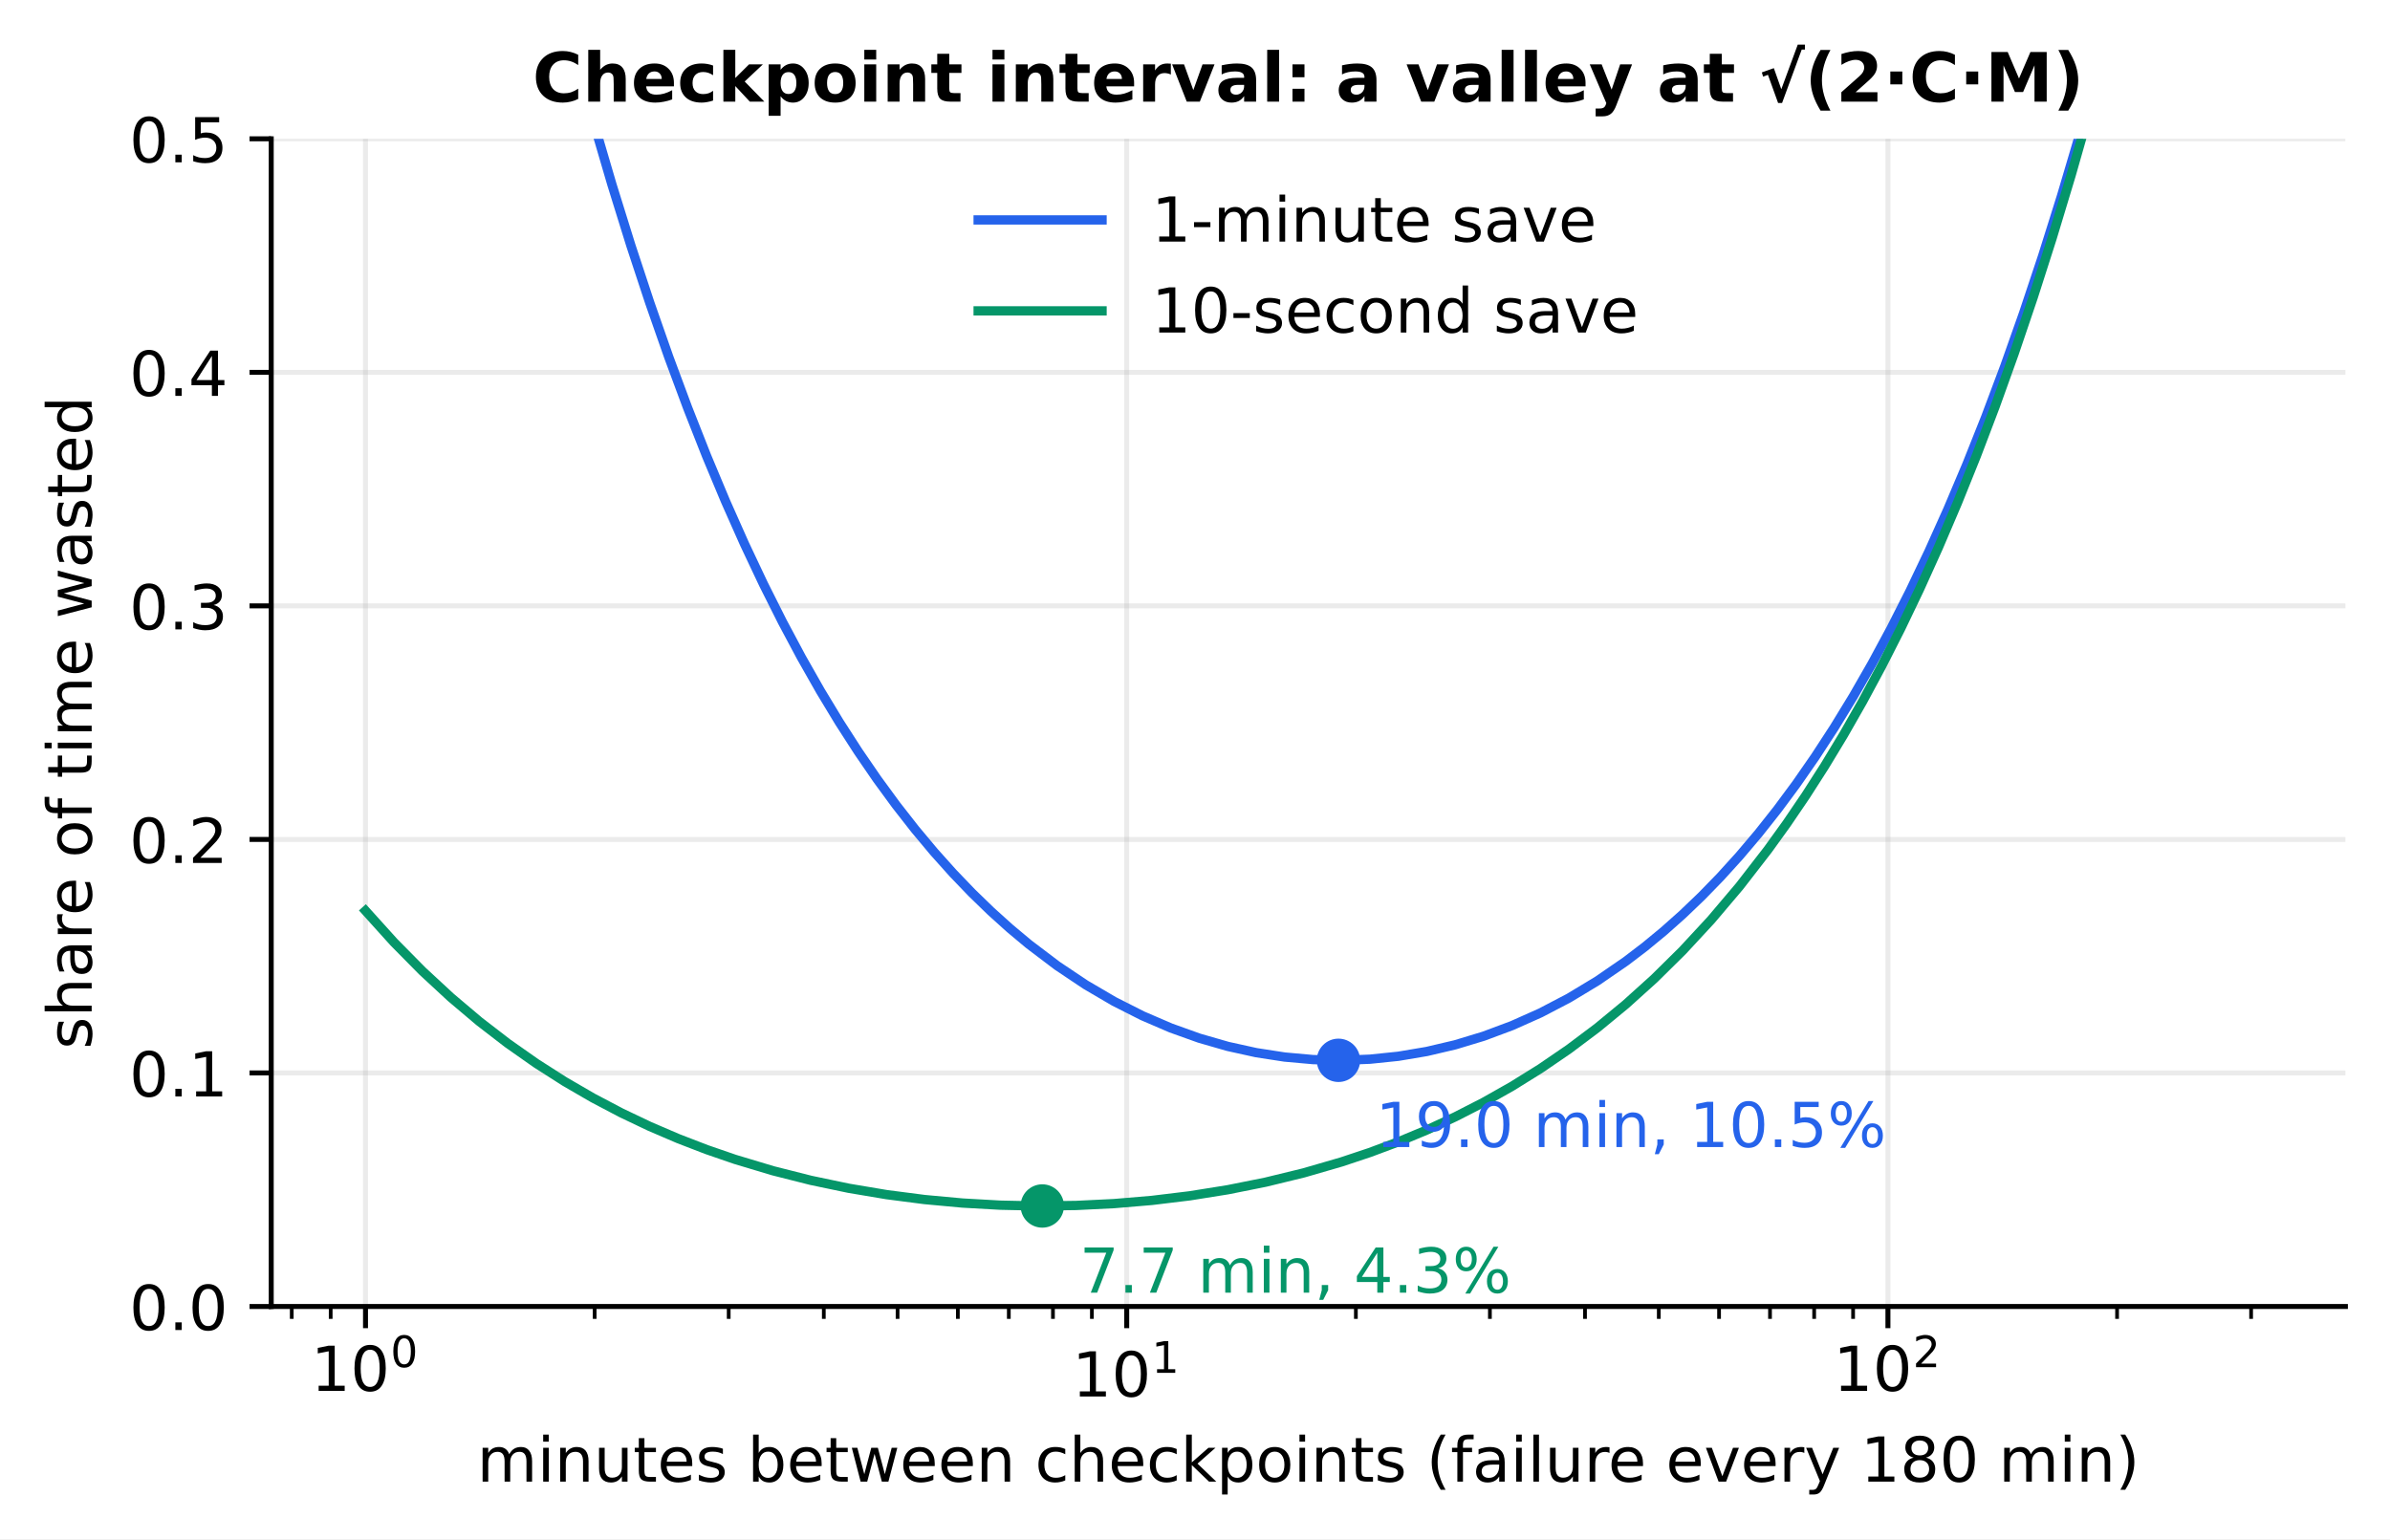
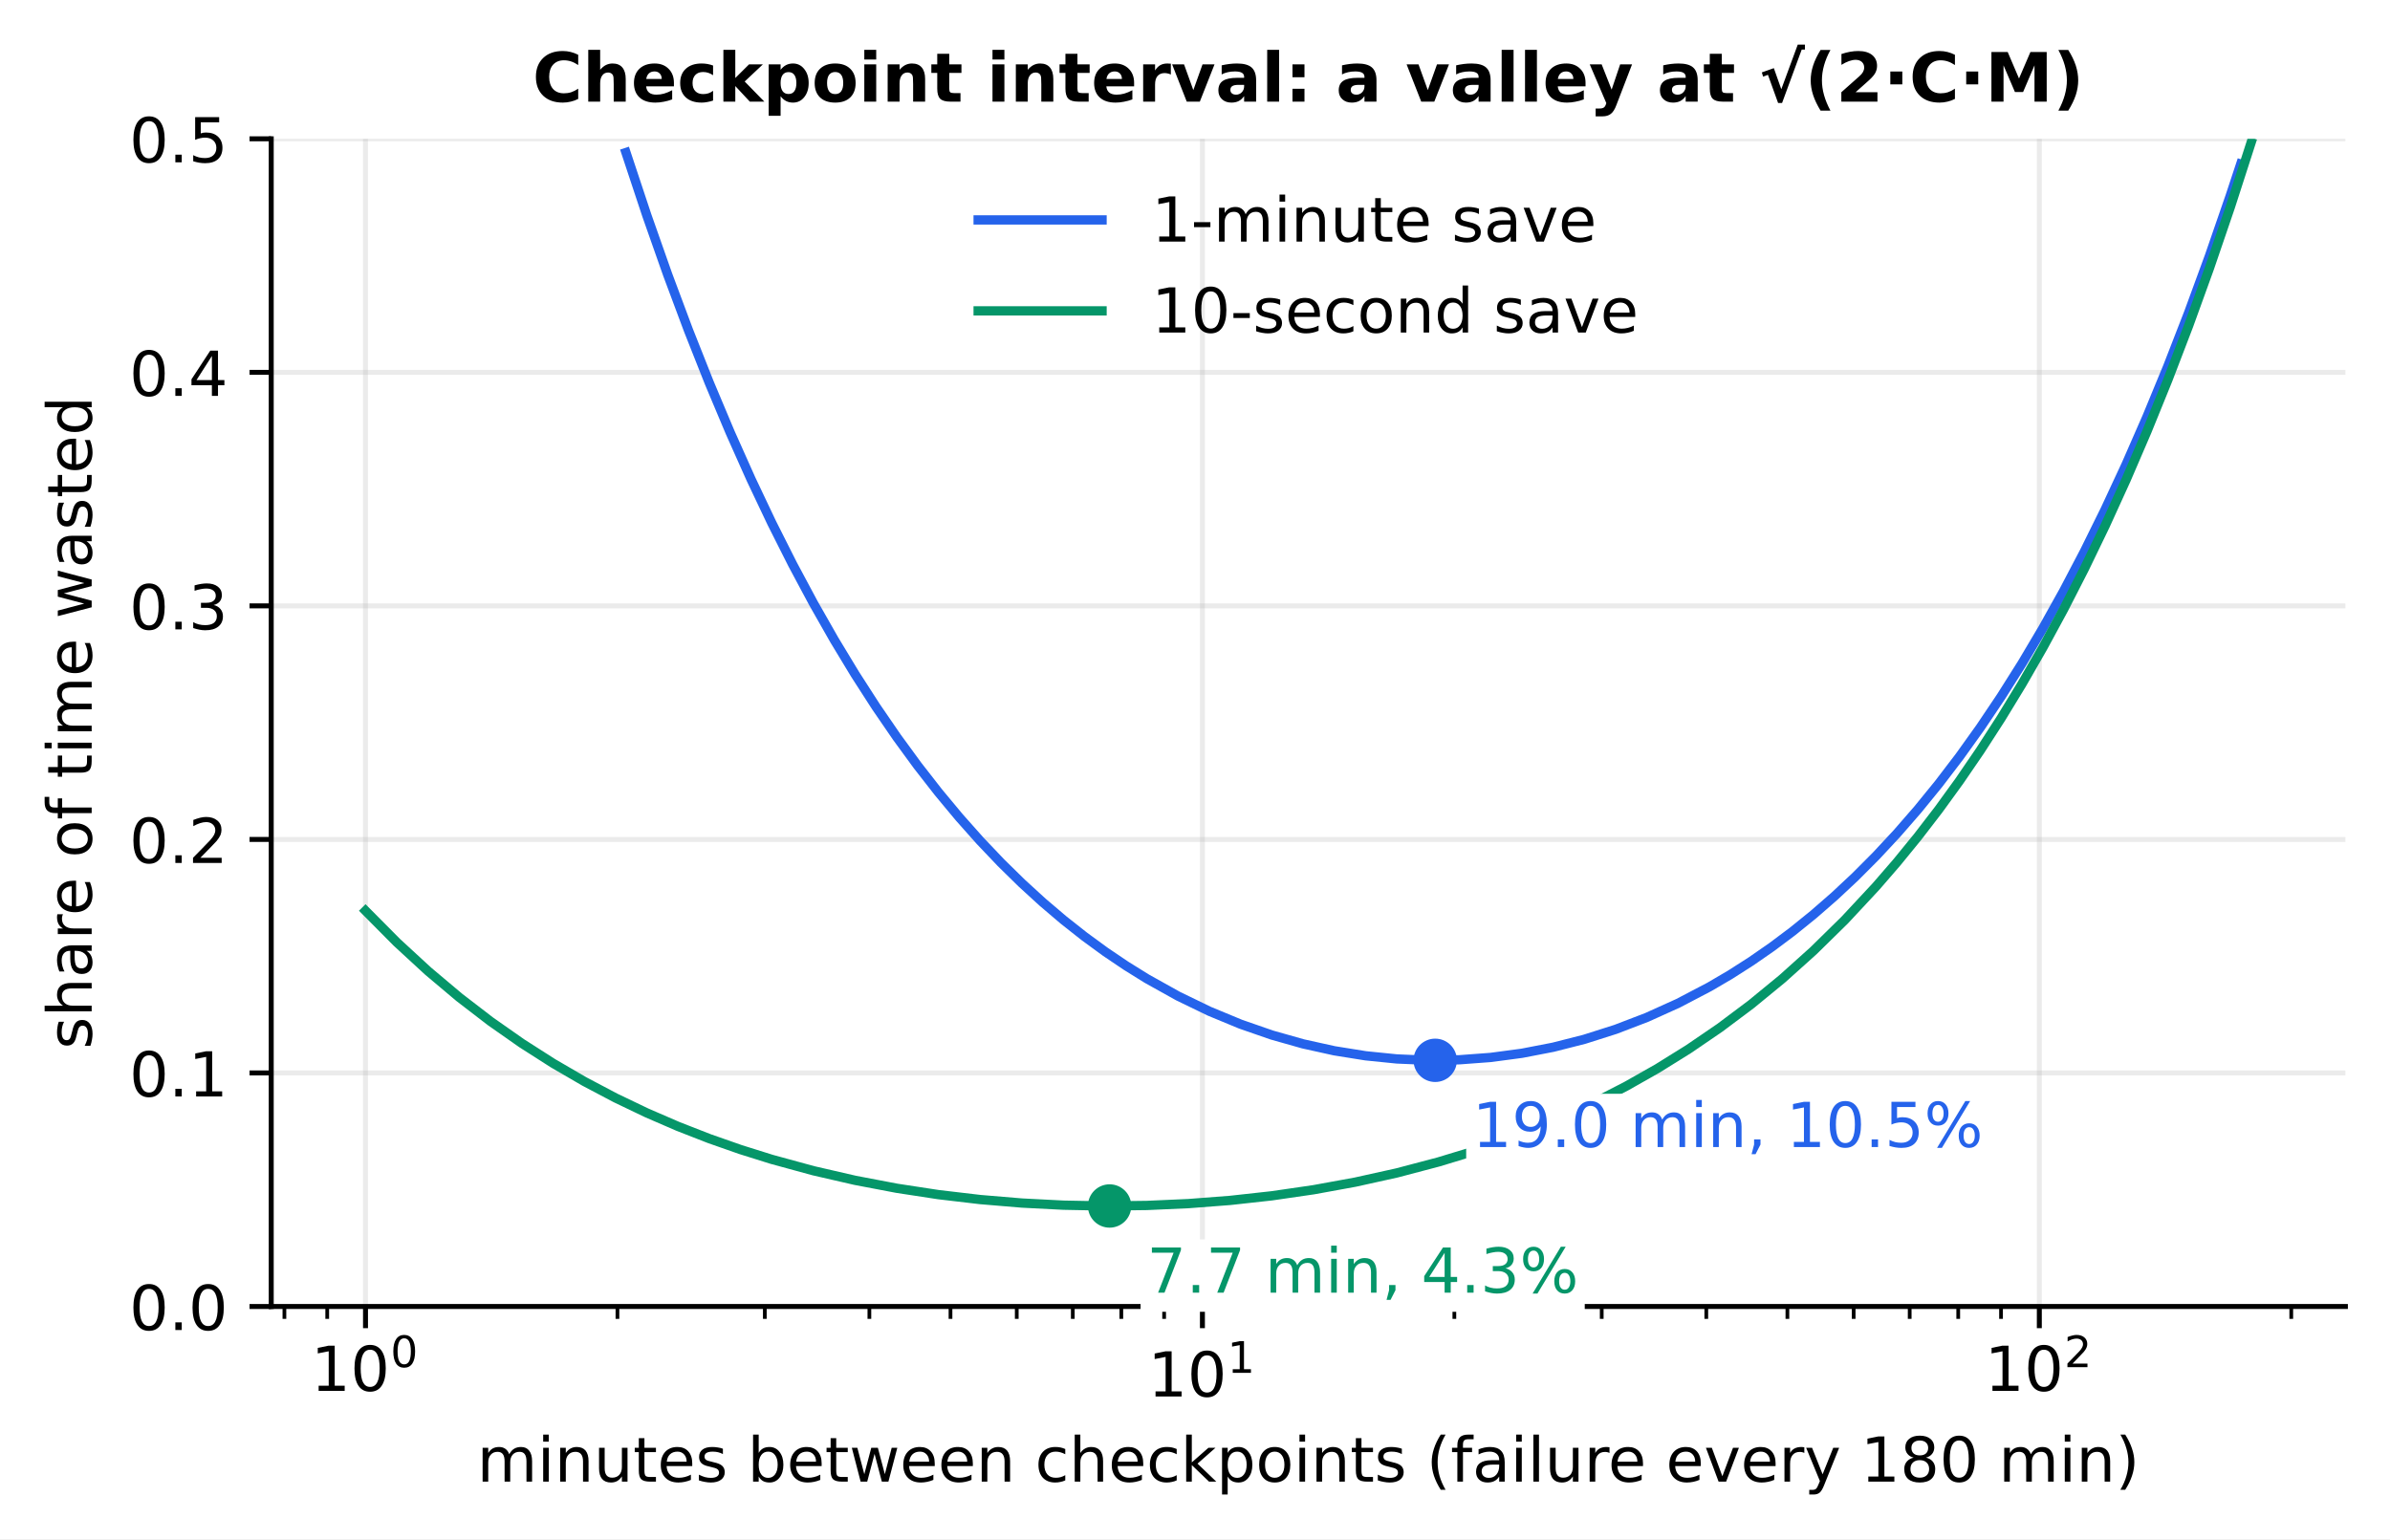
<svg xmlns="http://www.w3.org/2000/svg" xmlns:xlink="http://www.w3.org/1999/xlink" width="385.781pt" height="248.458pt" viewBox="0 0 385.781 248.458" version="1.1">
  <defs>
    <style type="text/css">*{stroke-linejoin: round; stroke-linecap: butt}</style>
  </defs>
  <g id="figure_1">
    <g id="patch_1">
      <path d="M 0 248.458  L 385.781 248.458  L 385.781 0  L 0 0  z " style="fill: #ffffff" />
    </g>
    <g id="axes_1">
      <g id="patch_2">
        <path d="M 43.781 210.902  L 378.581 210.902  L 378.581 22.406  L 43.781 22.406  z " style="fill: #ffffff" />
      </g>
      <g id="matplotlib.axis_1">
        <g id="xtick_1">
          <g id="line2d_1">
            <path d="M 58.999 210.902  L 58.999 22.406  " clip-path="url(#pca68aa24a0)" style="fill: none; stroke: #b0b0b0; stroke-opacity: 0.25; stroke-width: 0.8; stroke-linecap: square" />
          </g>
          <g id="line2d_2">
            <defs>
              <path id="m7cadcb0e4f" d="M 0 0  L 0 3.5  " style="stroke: #000000; stroke-width: 0.8" />
            </defs>
            <g>
              <use xlink:href="#m7cadcb0e4f" x="58.999" y="210.902" style="stroke: #000000; stroke-width: 0.8" />
            </g>
          </g>
          <g id="text_1">
            <g transform="translate(50.19943 225.5001)">
              <text>
                <tspan x="0" y="-0.977" style="font-size: 10px; font-family: 'DejaVu Sans'">1</tspan>
                <tspan x="6.362" y="-0.977" style="font-size: 10px; font-family: 'DejaVu Sans'">0</tspan>
                <tspan x="12.82" y="-4.805" style="font-size: 7px; font-family: 'DejaVu Sans'">0</tspan>
              </text>
            </g>
          </g>
        </g>
        <g id="xtick_2">
          <g id="line2d_3">
-             <path d="M 181.869 210.902  L 181.869 22.406  " clip-path="url(#pca68aa24a0)" style="fill: none; stroke: #b0b0b0; stroke-opacity: 0.25; stroke-width: 0.8; stroke-linecap: square" />
+             <path d="M 194.088 210.902  L 194.088 22.406  " clip-path="url(#pca68aa24a0)" style="fill: none; stroke: #b0b0b0; stroke-opacity: 0.25; stroke-width: 0.8; stroke-linecap: square" />
          </g>
          <g id="line2d_4">
            <g>
-               <use xlink:href="#m7cadcb0e4f" x="181.869" y="210.902" style="stroke: #000000; stroke-width: 0.8" />
+               <use xlink:href="#m7cadcb0e4f" x="194.088" y="210.902" style="stroke: #000000; stroke-width: 0.8" />
            </g>
          </g>
          <g id="text_2">
-             <g transform="translate(173.0693 225.5001)">
+             <g transform="translate(185.2884 225.5001)">
              <text>
                <tspan x="0" y="-0.064" style="font-size: 10px; font-family: 'DejaVu Sans'">1</tspan>
                <tspan x="6.362" y="-0.064" style="font-size: 10px; font-family: 'DejaVu Sans'">0</tspan>
                <tspan x="12.82" y="-3.892" style="font-size: 7px; font-family: 'DejaVu Sans'">1</tspan>
              </text>
            </g>
          </g>
        </g>
        <g id="xtick_3">
          <g id="line2d_5">
-             <path d="M 304.739 210.902  L 304.739 22.406  " clip-path="url(#pca68aa24a0)" style="fill: none; stroke: #b0b0b0; stroke-opacity: 0.25; stroke-width: 0.8; stroke-linecap: square" />
+             <path d="M 329.177 210.902  L 329.177 22.406  " clip-path="url(#pca68aa24a0)" style="fill: none; stroke: #b0b0b0; stroke-opacity: 0.25; stroke-width: 0.8; stroke-linecap: square" />
          </g>
          <g id="line2d_6">
            <g>
-               <use xlink:href="#m7cadcb0e4f" x="304.739" y="210.902" style="stroke: #000000; stroke-width: 0.8" />
+               <use xlink:href="#m7cadcb0e4f" x="329.177" y="210.902" style="stroke: #000000; stroke-width: 0.8" />
            </g>
          </g>
          <g id="text_3">
-             <g transform="translate(295.9392 225.5001)">
+             <g transform="translate(320.3774 225.5001)">
              <text>
                <tspan x="0" y="-0.977" style="font-size: 10px; font-family: 'DejaVu Sans'">1</tspan>
                <tspan x="6.362" y="-0.977" style="font-size: 10px; font-family: 'DejaVu Sans'">0</tspan>
                <tspan x="12.82" y="-4.805" style="font-size: 7px; font-family: 'DejaVu Sans'">2</tspan>
              </text>
            </g>
          </g>
        </g>
        <g id="xtick_4">
          <g id="line2d_7">
            <defs>
              <path id="m19370161b5" d="M 0 0  L 0 2  " style="stroke: #000000; stroke-width: 0.6" />
            </defs>
            <g>
-               <use xlink:href="#m19370161b5" x="47.092" y="210.902" style="stroke: #000000; stroke-width: 0.6" />
+               <use xlink:href="#m19370161b5" x="45.908" y="210.902" style="stroke: #000000; stroke-width: 0.6" />
            </g>
          </g>
        </g>
        <g id="xtick_5">
          <g id="line2d_8">
            <g>
-               <use xlink:href="#m19370161b5" x="53.377" y="210.902" style="stroke: #000000; stroke-width: 0.6" />
+               <use xlink:href="#m19370161b5" x="52.818" y="210.902" style="stroke: #000000; stroke-width: 0.6" />
            </g>
          </g>
        </g>
        <g id="xtick_6">
          <g id="line2d_9">
            <g>
-               <use xlink:href="#m19370161b5" x="95.987" y="210.902" style="stroke: #000000; stroke-width: 0.6" />
+               <use xlink:href="#m19370161b5" x="99.665" y="210.902" style="stroke: #000000; stroke-width: 0.6" />
            </g>
          </g>
        </g>
        <g id="xtick_7">
          <g id="line2d_10">
            <g>
-               <use xlink:href="#m19370161b5" x="117.623" y="210.902" style="stroke: #000000; stroke-width: 0.6" />
+               <use xlink:href="#m19370161b5" x="123.453" y="210.902" style="stroke: #000000; stroke-width: 0.6" />
            </g>
          </g>
        </g>
        <g id="xtick_8">
          <g id="line2d_11">
            <g>
-               <use xlink:href="#m19370161b5" x="132.974" y="210.902" style="stroke: #000000; stroke-width: 0.6" />
+               <use xlink:href="#m19370161b5" x="140.331" y="210.902" style="stroke: #000000; stroke-width: 0.6" />
            </g>
          </g>
        </g>
        <g id="xtick_9">
          <g id="line2d_12">
            <g>
-               <use xlink:href="#m19370161b5" x="144.882" y="210.902" style="stroke: #000000; stroke-width: 0.6" />
+               <use xlink:href="#m19370161b5" x="153.423" y="210.902" style="stroke: #000000; stroke-width: 0.6" />
            </g>
          </g>
        </g>
        <g id="xtick_10">
          <g id="line2d_13">
            <g>
-               <use xlink:href="#m19370161b5" x="154.611" y="210.902" style="stroke: #000000; stroke-width: 0.6" />
+               <use xlink:href="#m19370161b5" x="164.119" y="210.902" style="stroke: #000000; stroke-width: 0.6" />
            </g>
          </g>
        </g>
        <g id="xtick_11">
          <g id="line2d_14">
            <g>
-               <use xlink:href="#m19370161b5" x="162.837" y="210.902" style="stroke: #000000; stroke-width: 0.6" />
+               <use xlink:href="#m19370161b5" x="173.163" y="210.902" style="stroke: #000000; stroke-width: 0.6" />
            </g>
          </g>
        </g>
        <g id="xtick_12">
          <g id="line2d_15">
            <g>
-               <use xlink:href="#m19370161b5" x="169.962" y="210.902" style="stroke: #000000; stroke-width: 0.6" />
+               <use xlink:href="#m19370161b5" x="180.997" y="210.902" style="stroke: #000000; stroke-width: 0.6" />
            </g>
          </g>
        </g>
        <g id="xtick_13">
          <g id="line2d_16">
            <g>
-               <use xlink:href="#m19370161b5" x="176.247" y="210.902" style="stroke: #000000; stroke-width: 0.6" />
+               <use xlink:href="#m19370161b5" x="187.907" y="210.902" style="stroke: #000000; stroke-width: 0.6" />
            </g>
          </g>
        </g>
        <g id="xtick_14">
          <g id="line2d_17">
            <g>
-               <use xlink:href="#m19370161b5" x="218.857" y="210.902" style="stroke: #000000; stroke-width: 0.6" />
+               <use xlink:href="#m19370161b5" x="234.754" y="210.902" style="stroke: #000000; stroke-width: 0.6" />
            </g>
          </g>
        </g>
        <g id="xtick_15">
          <g id="line2d_18">
            <g>
-               <use xlink:href="#m19370161b5" x="240.493" y="210.902" style="stroke: #000000; stroke-width: 0.6" />
+               <use xlink:href="#m19370161b5" x="258.542" y="210.902" style="stroke: #000000; stroke-width: 0.6" />
            </g>
          </g>
        </g>
        <g id="xtick_16">
          <g id="line2d_19">
            <g>
-               <use xlink:href="#m19370161b5" x="255.844" y="210.902" style="stroke: #000000; stroke-width: 0.6" />
+               <use xlink:href="#m19370161b5" x="275.42" y="210.902" style="stroke: #000000; stroke-width: 0.6" />
            </g>
          </g>
        </g>
        <g id="xtick_17">
          <g id="line2d_20">
            <g>
-               <use xlink:href="#m19370161b5" x="267.752" y="210.902" style="stroke: #000000; stroke-width: 0.6" />
+               <use xlink:href="#m19370161b5" x="288.512" y="210.902" style="stroke: #000000; stroke-width: 0.6" />
            </g>
          </g>
        </g>
        <g id="xtick_18">
          <g id="line2d_21">
            <g>
-               <use xlink:href="#m19370161b5" x="277.481" y="210.902" style="stroke: #000000; stroke-width: 0.6" />
+               <use xlink:href="#m19370161b5" x="299.208" y="210.902" style="stroke: #000000; stroke-width: 0.6" />
            </g>
          </g>
        </g>
        <g id="xtick_19">
          <g id="line2d_22">
            <g>
-               <use xlink:href="#m19370161b5" x="285.706" y="210.902" style="stroke: #000000; stroke-width: 0.6" />
+               <use xlink:href="#m19370161b5" x="308.252" y="210.902" style="stroke: #000000; stroke-width: 0.6" />
            </g>
          </g>
        </g>
        <g id="xtick_20">
          <g id="line2d_23">
            <g>
-               <use xlink:href="#m19370161b5" x="292.832" y="210.902" style="stroke: #000000; stroke-width: 0.6" />
+               <use xlink:href="#m19370161b5" x="316.086" y="210.902" style="stroke: #000000; stroke-width: 0.6" />
            </g>
          </g>
        </g>
        <g id="xtick_21">
          <g id="line2d_24">
            <g>
-               <use xlink:href="#m19370161b5" x="299.117" y="210.902" style="stroke: #000000; stroke-width: 0.6" />
+               <use xlink:href="#m19370161b5" x="322.996" y="210.902" style="stroke: #000000; stroke-width: 0.6" />
            </g>
          </g>
        </g>
        <g id="xtick_22">
          <g id="line2d_25">
            <g>
-               <use xlink:href="#m19370161b5" x="341.727" y="210.902" style="stroke: #000000; stroke-width: 0.6" />
-             </g>
-           </g>
-         </g>
-         <g id="xtick_23">
-           <g id="line2d_26">
-             <g>
-               <use xlink:href="#m19370161b5" x="363.363" y="210.902" style="stroke: #000000; stroke-width: 0.6" />
+               <use xlink:href="#m19370161b5" x="369.843" y="210.902" style="stroke: #000000; stroke-width: 0.6" />
            </g>
          </g>
        </g>
        <g id="text_4">
          <text style="font-size: 10px; font-family: 'DejaVu Sans', 'Bitstream Vera Sans', 'Computer Modern Sans Serif', 'Lucida Grande', 'Verdana', 'Geneva', 'Lucid', 'Arial', 'Helvetica', 'Avant Garde', sans-serif; text-anchor: middle" x="211.181" y="239.178" transform="rotate(-0 211.1813 239.1782)">minutes between checkpoints (failure every 180 min)</text>
        </g>
      </g>
      <g id="matplotlib.axis_2">
        <g id="ytick_1">
+           <g id="line2d_26">
+             <path d="M 43.781 210.902  L 378.581 210.902  " clip-path="url(#pca68aa24a0)" style="fill: none; stroke: #b0b0b0; stroke-opacity: 0.25; stroke-width: 0.8; stroke-linecap: square" />
+           </g>
          <g id="line2d_27">
-             <path d="M 43.781 210.902  L 378.581 210.902  " clip-path="url(#pca68aa24a0)" style="fill: none; stroke: #b0b0b0; stroke-opacity: 0.25; stroke-width: 0.8; stroke-linecap: square" />
-           </g>
-           <g id="line2d_28">
            <defs>
              <path id="m868c41b290" d="M 0 0  L -3.5 0  " style="stroke: #000000; stroke-width: 0.8" />
            </defs>
            <g>
              <use xlink:href="#m868c41b290" x="43.781" y="210.902" style="stroke: #000000; stroke-width: 0.8" />
            </g>
          </g>
          <g id="text_5">
            <text style="font-size: 10px; font-family: 'DejaVu Sans', 'Bitstream Vera Sans', 'Computer Modern Sans Serif', 'Lucida Grande', 'Verdana', 'Geneva', 'Lucid', 'Arial', 'Helvetica', 'Avant Garde', sans-serif; text-anchor: end" x="36.781" y="214.701" transform="rotate(-0 36.78125 214.7008)">0.0</text>
          </g>
        </g>
        <g id="ytick_2">
+           <g id="line2d_28">
+             <path d="M 43.781 173.202  L 378.581 173.202  " clip-path="url(#pca68aa24a0)" style="fill: none; stroke: #b0b0b0; stroke-opacity: 0.25; stroke-width: 0.8; stroke-linecap: square" />
+           </g>
          <g id="line2d_29">
-             <path d="M 43.781 173.202  L 378.581 173.202  " clip-path="url(#pca68aa24a0)" style="fill: none; stroke: #b0b0b0; stroke-opacity: 0.25; stroke-width: 0.8; stroke-linecap: square" />
-           </g>
-           <g id="line2d_30">
            <g>
              <use xlink:href="#m868c41b290" x="43.781" y="173.202" style="stroke: #000000; stroke-width: 0.8" />
            </g>
          </g>
          <g id="text_6">
            <text style="font-size: 10px; font-family: 'DejaVu Sans', 'Bitstream Vera Sans', 'Computer Modern Sans Serif', 'Lucida Grande', 'Verdana', 'Geneva', 'Lucid', 'Arial', 'Helvetica', 'Avant Garde', sans-serif; text-anchor: end" x="36.781" y="177.002" transform="rotate(-0 36.78125 177.0016)">0.1</text>
          </g>
        </g>
        <g id="ytick_3">
+           <g id="line2d_30">
+             <path d="M 43.781 135.503  L 378.581 135.503  " clip-path="url(#pca68aa24a0)" style="fill: none; stroke: #b0b0b0; stroke-opacity: 0.25; stroke-width: 0.8; stroke-linecap: square" />
+           </g>
          <g id="line2d_31">
-             <path d="M 43.781 135.503  L 378.581 135.503  " clip-path="url(#pca68aa24a0)" style="fill: none; stroke: #b0b0b0; stroke-opacity: 0.25; stroke-width: 0.8; stroke-linecap: square" />
-           </g>
-           <g id="line2d_32">
            <g>
              <use xlink:href="#m868c41b290" x="43.781" y="135.503" style="stroke: #000000; stroke-width: 0.8" />
            </g>
          </g>
          <g id="text_7">
            <text style="font-size: 10px; font-family: 'DejaVu Sans', 'Bitstream Vera Sans', 'Computer Modern Sans Serif', 'Lucida Grande', 'Verdana', 'Geneva', 'Lucid', 'Arial', 'Helvetica', 'Avant Garde', sans-serif; text-anchor: end" x="36.781" y="139.302" transform="rotate(-0 36.78125 139.3024)">0.2</text>
          </g>
        </g>
        <g id="ytick_4">
+           <g id="line2d_32">
+             <path d="M 43.781 97.804  L 378.581 97.804  " clip-path="url(#pca68aa24a0)" style="fill: none; stroke: #b0b0b0; stroke-opacity: 0.25; stroke-width: 0.8; stroke-linecap: square" />
+           </g>
          <g id="line2d_33">
-             <path d="M 43.781 97.804  L 378.581 97.804  " clip-path="url(#pca68aa24a0)" style="fill: none; stroke: #b0b0b0; stroke-opacity: 0.25; stroke-width: 0.8; stroke-linecap: square" />
-           </g>
-           <g id="line2d_34">
            <g>
              <use xlink:href="#m868c41b290" x="43.781" y="97.804" style="stroke: #000000; stroke-width: 0.8" />
            </g>
          </g>
          <g id="text_8">
            <text style="font-size: 10px; font-family: 'DejaVu Sans', 'Bitstream Vera Sans', 'Computer Modern Sans Serif', 'Lucida Grande', 'Verdana', 'Geneva', 'Lucid', 'Arial', 'Helvetica', 'Avant Garde', sans-serif; text-anchor: end" x="36.781" y="101.603" transform="rotate(-0 36.78125 101.6032)">0.3</text>
          </g>
        </g>
        <g id="ytick_5">
+           <g id="line2d_34">
+             <path d="M 43.781 60.105  L 378.581 60.105  " clip-path="url(#pca68aa24a0)" style="fill: none; stroke: #b0b0b0; stroke-opacity: 0.25; stroke-width: 0.8; stroke-linecap: square" />
+           </g>
          <g id="line2d_35">
-             <path d="M 43.781 60.105  L 378.581 60.105  " clip-path="url(#pca68aa24a0)" style="fill: none; stroke: #b0b0b0; stroke-opacity: 0.25; stroke-width: 0.8; stroke-linecap: square" />
-           </g>
-           <g id="line2d_36">
            <g>
              <use xlink:href="#m868c41b290" x="43.781" y="60.105" style="stroke: #000000; stroke-width: 0.8" />
            </g>
          </g>
          <g id="text_9">
            <text style="font-size: 10px; font-family: 'DejaVu Sans', 'Bitstream Vera Sans', 'Computer Modern Sans Serif', 'Lucida Grande', 'Verdana', 'Geneva', 'Lucid', 'Arial', 'Helvetica', 'Avant Garde', sans-serif; text-anchor: end" x="36.781" y="63.904" transform="rotate(-0 36.78125 63.90404)">0.4</text>
          </g>
        </g>
        <g id="ytick_6">
+           <g id="line2d_36">
+             <path d="M 43.781 22.406  L 378.581 22.406  " clip-path="url(#pca68aa24a0)" style="fill: none; stroke: #b0b0b0; stroke-opacity: 0.25; stroke-width: 0.8; stroke-linecap: square" />
+           </g>
          <g id="line2d_37">
-             <path d="M 43.781 22.406  L 378.581 22.406  " clip-path="url(#pca68aa24a0)" style="fill: none; stroke: #b0b0b0; stroke-opacity: 0.25; stroke-width: 0.8; stroke-linecap: square" />
-           </g>
-           <g id="line2d_38">
            <g>
              <use xlink:href="#m868c41b290" x="43.781" y="22.406" style="stroke: #000000; stroke-width: 0.8" />
            </g>
          </g>
          <g id="text_10">
            <text style="font-size: 10px; font-family: 'DejaVu Sans', 'Bitstream Vera Sans', 'Computer Modern Sans Serif', 'Lucida Grande', 'Verdana', 'Geneva', 'Lucid', 'Arial', 'Helvetica', 'Avant Garde', sans-serif; text-anchor: end" x="36.781" y="26.205" transform="rotate(-0 36.78125 26.20484)">0.5</text>
          </g>
        </g>
        <g id="text_11">
          <text style="font-size: 10px; font-family: 'DejaVu Sans', 'Bitstream Vera Sans', 'Computer Modern Sans Serif', 'Lucida Grande', 'Verdana', 'Geneva', 'Lucid', 'Arial', 'Helvetica', 'Avant Garde', sans-serif; text-anchor: middle" x="14.798" y="116.654" transform="rotate(-90 14.79844 116.6536)">share of time wasted</text>
        </g>
      </g>
+       <g id="line2d_38">
+         <path d="M 101.039 24.623  L 104.402 34.755  L 107.765 44.308  L 111.128 53.313  L 114.491 61.801  L 117.854 69.798  L 121.217 77.332  L 124.581 84.427  L 127.944 91.105  L 131.307 97.391  L 134.67 103.302  L 138.033 108.861  L 141.396 114.084  L 144.759 118.988  L 148.122 123.591  L 151.486 127.906  L 154.849 131.949  L 158.212 135.732  L 161.575 139.268  L 164.938 142.569  L 168.301 145.645  L 171.664 148.507  L 175.028 151.163  L 178.391 153.623  L 181.754 155.895  L 185.117 157.986  L 190.162 160.799  L 195.206 163.241  L 200.251 165.33  L 205.296 167.082  L 210.34 168.509  L 215.385 169.624  L 220.43 170.432  L 225.475 170.942  L 230.519 171.156  L 235.564 171.075  L 240.609 170.7  L 245.653 170.028  L 250.698 169.053  L 255.743 167.769  L 260.787 166.165  L 265.832 164.231  L 270.877 161.951  L 275.922 159.309  L 279.285 157.338  L 282.648 155.189  L 286.011 152.858  L 289.374 150.336  L 292.737 147.615  L 296.1 144.686  L 299.464 141.54  L 302.827 138.165  L 306.19 134.551  L 309.553 130.686  L 312.916 126.558  L 316.279 122.152  L 319.642 117.455  L 323.005 112.45  L 326.369 107.122  L 329.732 101.453  L 333.095 95.424  L 336.458 89.016  L 339.821 82.206  L 343.184 74.974  L 346.547 67.295  L 349.911 59.144  L 353.274 50.494  L 356.637 41.317  L 360 31.582  L 361.682 26.496  L 361.682 26.496  " clip-path="url(#pca68aa24a0)" style="fill: none; stroke: #2563eb; stroke-width: 1.5; stroke-linecap: square" />
+       </g>
      <g id="line2d_39">
-         <path d="M 90.222 -1  L 92.648 8.266  L 95.707 19.329  L 98.766 29.763  L 101.824 39.602  L 104.883 48.877  L 107.942 57.62  L 111.001 65.859  L 114.06 73.622  L 117.119 80.933  L 120.178 87.817  L 123.237 94.296  L 126.296 100.392  L 129.355 106.125  L 132.414 111.513  L 135.473 116.575  L 138.532 121.326  L 141.591 125.784  L 144.649 129.961  L 147.708 133.872  L 150.767 137.531  L 153.826 140.948  L 156.885 144.135  L 159.944 147.102  L 163.003 149.86  L 166.062 152.417  L 170.65 155.895  L 175.239 158.966  L 179.827 161.653  L 184.416 163.975  L 189.004 165.95  L 193.592 167.593  L 198.181 168.915  L 202.769 169.927  L 207.358 170.635  L 211.946 171.046  L 216.534 171.162  L 221.123 170.983  L 225.711 170.51  L 230.3 169.737  L 234.888 168.66  L 239.476 167.27  L 244.065 165.558  L 248.653 163.51  L 253.242 161.112  L 257.83 158.345  L 262.418 155.189  L 265.477 152.858  L 268.536 150.336  L 271.595 147.615  L 274.654 144.686  L 277.713 141.54  L 280.772 138.165  L 283.831 134.551  L 286.89 130.686  L 289.949 126.558  L 293.008 122.152  L 296.067 117.455  L 299.126 112.45  L 302.184 107.122  L 305.243 101.453  L 308.302 95.424  L 311.361 89.016  L 314.42 82.206  L 317.479 74.974  L 320.538 67.295  L 323.597 59.144  L 326.656 50.494  L 329.715 41.317  L 332.774 31.582  L 335.833 21.258  L 338.892 10.311  L 341.874 -1  L 341.874 -1  " clip-path="url(#pca68aa24a0)" style="fill: none; stroke: #2563eb; stroke-width: 1.5; stroke-linecap: square" />
-       </g>
-       <g id="line2d_40">
        <defs>
          <path id="me650e6d1f9" d="M 0 3  C 0.796 3 1.559 2.684 2.121 2.121  C 2.684 1.559 3 0.796 3 0  C 3 -0.796 2.684 -1.559 2.121 -2.121  C 1.559 -2.684 0.796 -3 0 -3  C -0.796 -3 -1.559 -2.684 -2.121 -2.121  C -2.684 -1.559 -3 -0.796 -3 0  C -3 0.796 -2.684 1.559 -2.121 2.121  C -1.559 2.684 -0.796 3 0 3  z " style="stroke: #2563eb" />
        </defs>
        <g clip-path="url(#pca68aa24a0)">
-           <use xlink:href="#me650e6d1f9" x="216.046" y="171.163" style="fill: #2563eb; stroke: #2563eb" />
-         </g>
+           <use xlink:href="#me650e6d1f9" x="231.664" y="171.163" style="fill: #2563eb; stroke: #2563eb" />
+         </g>
+       </g>
+       <g id="line2d_40">
+         <path d="M 58.999 147.022  L 64.044 152.105  L 69.089 156.753  L 74.134 161.001  L 79.178 164.879  L 84.223 168.416  L 89.268 171.64  L 94.312 174.573  L 99.357 177.237  L 104.402 179.652  L 109.446 181.836  L 114.491 183.804  L 119.536 185.573  L 124.581 187.154  L 131.307 188.99  L 138.033 190.538  L 144.759 191.818  L 151.486 192.847  L 158.212 193.639  L 164.938 194.203  L 171.664 194.548  L 178.391 194.677  L 185.117 194.593  L 191.843 194.294  L 198.569 193.777  L 205.296 193.035  L 212.022 192.057  L 218.748 190.831  L 225.475 189.342  L 232.201 187.568  L 237.246 186.038  L 242.29 184.324  L 247.335 182.413  L 252.38 180.292  L 257.424 177.944  L 262.469 175.352  L 267.514 172.497  L 272.558 169.358  L 277.603 165.912  L 282.648 162.133  L 287.693 157.993  L 292.737 153.462  L 297.782 148.506  L 302.827 143.088  L 306.19 139.2  L 309.553 135.076  L 312.916 130.703  L 316.279 126.066  L 319.642 121.151  L 323.005 115.941  L 326.369 110.418  L 329.732 104.565  L 333.095 98.363  L 336.458 91.79  L 339.821 84.827  L 343.184 77.448  L 346.547 69.632  L 349.911 61.35  L 353.274 52.577  L 356.637 43.284  L 360 33.44  L 363.363 23.013  L 363.363 23.013  " clip-path="url(#pca68aa24a0)" style="fill: none; stroke: #059669; stroke-width: 1.5; stroke-linecap: square" />
      </g>
      <g id="line2d_41">
-         <path d="M 58.999 147.022  L 63.588 152.105  L 68.176 156.753  L 72.765 161.001  L 77.353 164.879  L 81.941 168.416  L 86.53 171.64  L 91.118 174.573  L 95.707 177.237  L 100.295 179.652  L 104.883 181.836  L 109.472 183.804  L 114.06 185.573  L 118.649 187.154  L 124.766 188.99  L 130.884 190.538  L 137.002 191.818  L 143.12 192.847  L 149.238 193.639  L 155.356 194.203  L 161.474 194.548  L 167.591 194.677  L 173.709 194.593  L 179.827 194.294  L 185.945 193.777  L 192.063 193.035  L 198.181 192.057  L 204.299 190.831  L 210.417 189.342  L 216.534 187.568  L 221.123 186.038  L 225.711 184.324  L 230.3 182.413  L 234.888 180.292  L 239.476 177.944  L 244.065 175.352  L 248.653 172.497  L 253.242 169.358  L 257.83 165.912  L 262.418 162.133  L 267.007 157.993  L 271.595 153.462  L 276.184 148.506  L 280.772 143.088  L 285.36 137.168  L 288.419 132.922  L 291.478 128.419  L 294.537 123.645  L 297.596 118.584  L 300.655 113.219  L 303.714 107.534  L 306.773 101.509  L 309.832 95.124  L 312.891 88.359  L 315.95 81.191  L 319.009 73.596  L 322.067 65.551  L 325.126 57.027  L 328.185 47.998  L 331.244 38.433  L 334.303 28.301  L 337.362 17.569  L 340.421 6.202  L 342.268 -1  L 342.268 -1  " clip-path="url(#pca68aa24a0)" style="fill: none; stroke: #059669; stroke-width: 1.5; stroke-linecap: square" />
-       </g>
-       <g id="line2d_42">
        <defs>
          <path id="m51e4bb15ea" d="M 0 3  C 0.796 3 1.559 2.684 2.121 2.121  C 2.684 1.559 3 0.796 3 0  C 3 -0.796 2.684 -1.559 2.121 -2.121  C 1.559 -2.684 0.796 -3 0 -3  C -0.796 -3 -1.559 -2.684 -2.121 -2.121  C -2.684 -1.559 -3 -0.796 -3 0  C -3 0.796 -2.684 1.559 -2.121 2.121  C -1.559 2.684 -0.796 3 0 3  z " style="stroke: #059669" />
        </defs>
        <g clip-path="url(#pca68aa24a0)">
-           <use xlink:href="#m51e4bb15ea" x="168.24" y="194.678" style="fill: #059669; stroke: #059669" />
+           <use xlink:href="#m51e4bb15ea" x="179.104" y="194.678" style="fill: #059669; stroke: #059669" />
        </g>
      </g>
      <g id="patch_3">
        <path d="M 43.781 210.902  L 43.781 22.406  " style="fill: none; stroke: #000000; stroke-width: 0.8; stroke-linejoin: miter; stroke-linecap: square" />
      </g>
      <g id="patch_4">
        <path d="M 43.781 210.902  L 378.581 210.902  " style="fill: none; stroke: #000000; stroke-width: 0.8; stroke-linejoin: miter; stroke-linecap: square" />
      </g>
      <g id="text_12">
-         <text style="font-size: 10px; font-family: 'DejaVu Sans', 'Bitstream Vera Sans', 'Computer Modern Sans Serif', 'Lucida Grande', 'Verdana', 'Geneva', 'Lucid', 'Arial', 'Helvetica', 'Avant Garde', sans-serif; text-anchor: start; fill: #2563eb" x="222.046" y="185.163" transform="rotate(-0 222.0457 185.1632)">19.0 min, 10.5%</text>
+         <g id="patch_5">
+           <path d="M 236.664 188.243  L 321.087 188.243  L 321.087 176.565  L 236.664 176.565  z " style="fill: #ffffff" />
+         </g>
+         <text style="font-size: 10px; font-family: 'DejaVu Sans', 'Bitstream Vera Sans', 'Computer Modern Sans Serif', 'Lucida Grande', 'Verdana', 'Geneva', 'Lucid', 'Arial', 'Helvetica', 'Avant Garde', sans-serif; text-anchor: start; fill: #2563eb" x="237.664" y="185.163" transform="rotate(-0 237.6636 185.1632)">19.0 min, 10.5%</text>
      </g>
      <g id="text_13">
-         <text style="font-size: 10px; font-family: 'DejaVu Sans', 'Bitstream Vera Sans', 'Computer Modern Sans Serif', 'Lucida Grande', 'Verdana', 'Geneva', 'Lucid', 'Arial', 'Helvetica', 'Avant Garde', sans-serif; text-anchor: start; fill: #059669" x="174.24" y="208.678" transform="rotate(-0 174.2401 208.6785)">7.7 min, 4.3%</text>
+         <g id="patch_6">
+           <path d="M 184.104 211.758  L 255.802 211.758  L 255.802 200.08  L 184.104 200.08  z " style="fill: #ffffff" />
+         </g>
+         <text style="font-size: 10px; font-family: 'DejaVu Sans', 'Bitstream Vera Sans', 'Computer Modern Sans Serif', 'Lucida Grande', 'Verdana', 'Geneva', 'Lucid', 'Arial', 'Helvetica', 'Avant Garde', sans-serif; text-anchor: start; fill: #059669" x="185.104" y="208.678" transform="rotate(-0 185.1038 208.6785)">7.7 min, 4.3%</text>
      </g>
      <g id="text_14">
        <text style="font-weight: 700; font-size: 11px; font-family: 'DejaVu Sans', 'Bitstream Vera Sans', 'Computer Modern Sans Serif', 'Lucida Grande', 'Verdana', 'Geneva', 'Lucid', 'Arial', 'Helvetica', 'Avant Garde', sans-serif; text-anchor: middle" x="211.181" y="16.406" transform="rotate(-0 211.1813 16.40563)">Checkpoint interval: a valley at √(2·C·M)</text>
      </g>
      <g id="legend_1">
-         <g id="line2d_43">
+         <g id="line2d_42">
          <path d="M 157.888 35.504  L 167.888 35.504  L 177.888 35.504  " style="fill: none; stroke: #2563eb; stroke-width: 1.5; stroke-linecap: square" />
        </g>
        <g id="text_15">
          <text style="font-size: 10px; font-family: 'DejaVu Sans', 'Bitstream Vera Sans', 'Computer Modern Sans Serif', 'Lucida Grande', 'Verdana', 'Geneva', 'Lucid', 'Arial', 'Helvetica', 'Avant Garde', sans-serif; text-anchor: start" x="185.888" y="39.004" transform="rotate(-0 185.8883 39.00406)">1-minute save</text>
        </g>
-         <g id="line2d_44">
+         <g id="line2d_43">
          <path d="M 157.888 50.182  L 167.888 50.182  L 177.888 50.182  " style="fill: none; stroke: #059669; stroke-width: 1.5; stroke-linecap: square" />
        </g>
        <g id="text_16">
          <text style="font-size: 10px; font-family: 'DejaVu Sans', 'Bitstream Vera Sans', 'Computer Modern Sans Serif', 'Lucida Grande', 'Verdana', 'Geneva', 'Lucid', 'Arial', 'Helvetica', 'Avant Garde', sans-serif; text-anchor: start" x="185.888" y="53.682" transform="rotate(-0 185.8883 53.68219)">10-second save</text>
        </g>
      </g>
    </g>
  </g>
  <defs>
    <clipPath id="pca68aa24a0">
      <rect x="43.781" y="22.406" width="334.8" height="188.496" />
    </clipPath>
  </defs>
</svg>
